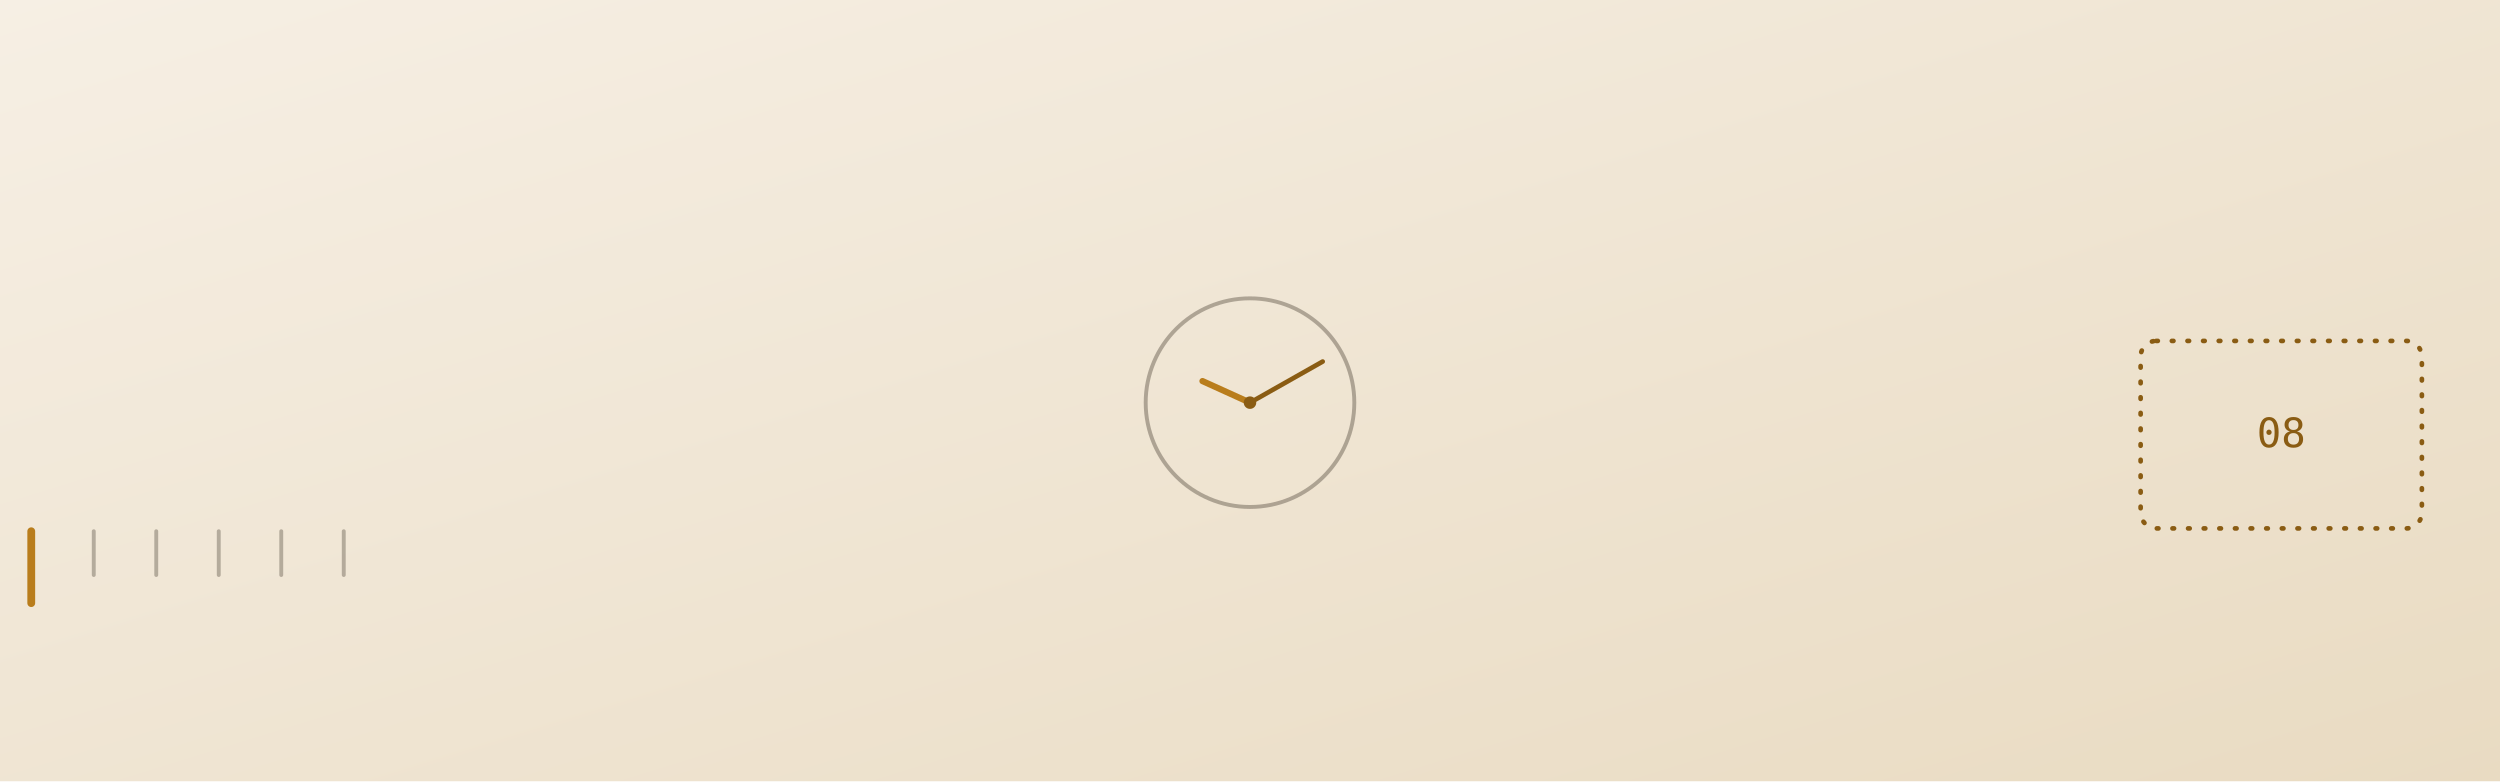
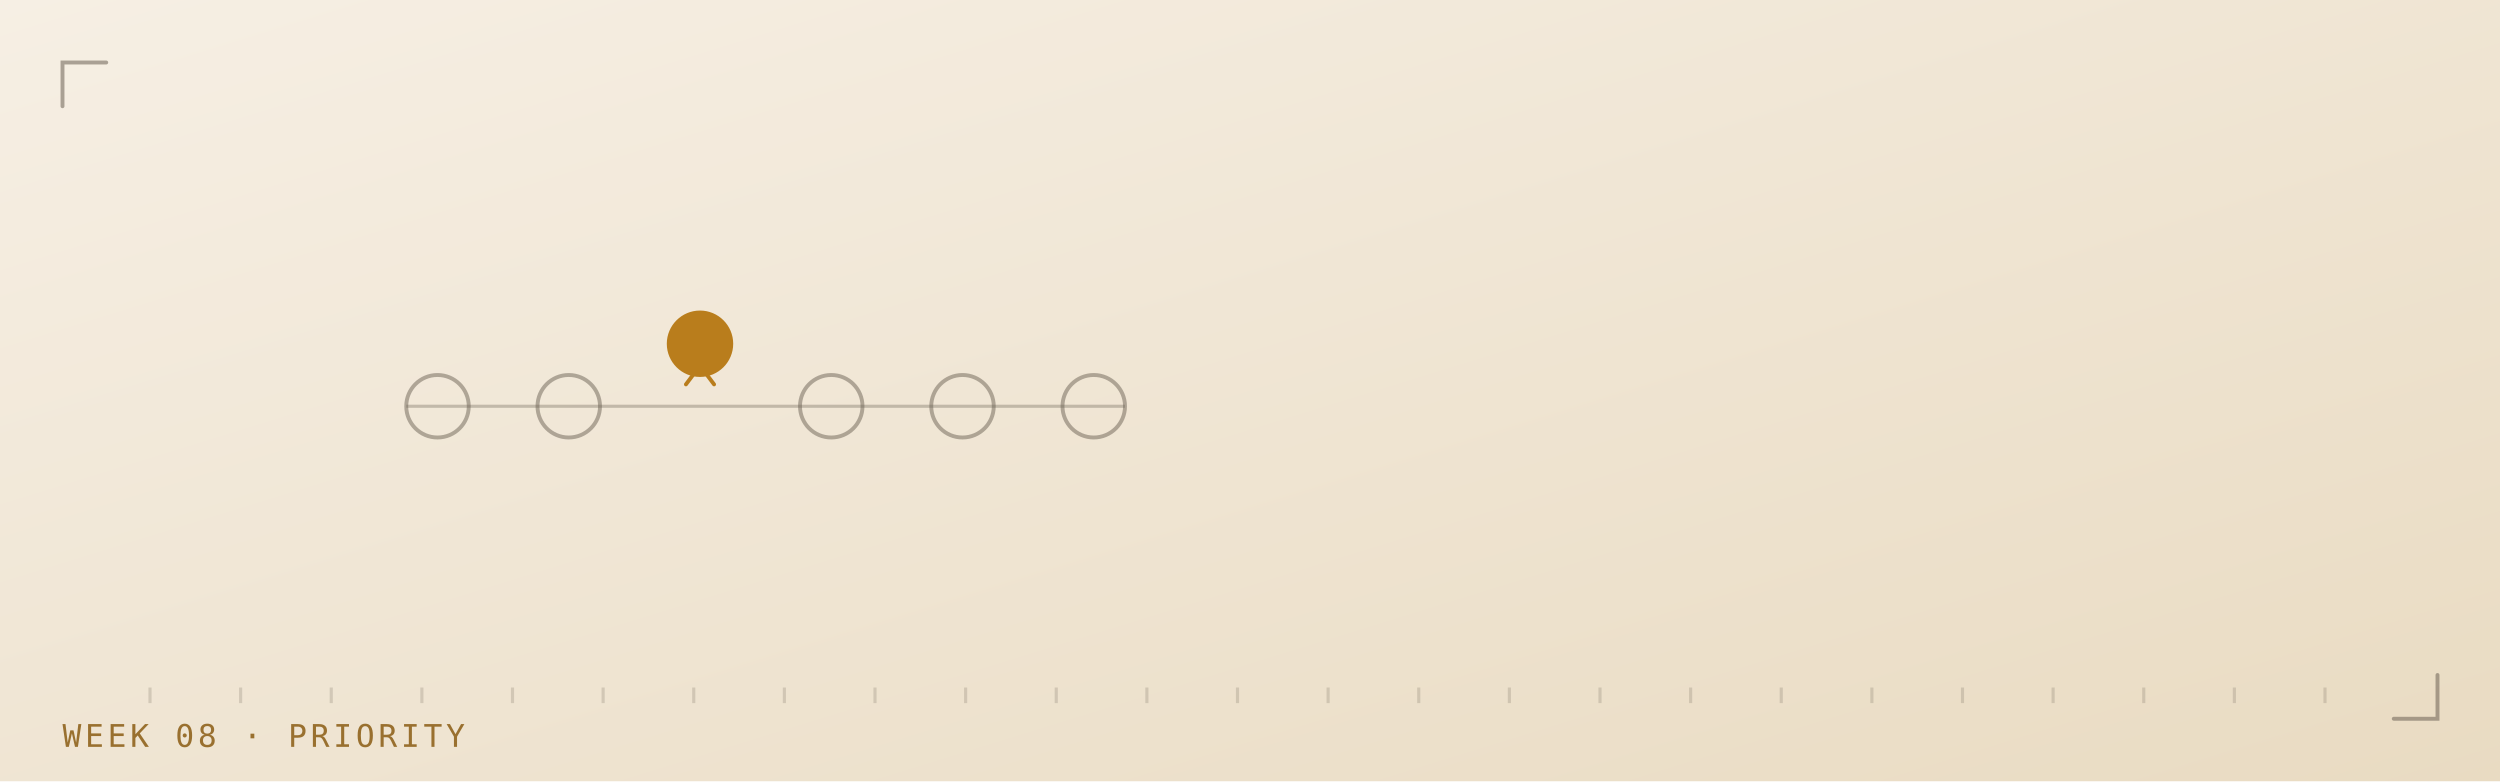
<svg xmlns="http://www.w3.org/2000/svg" viewBox="0 0 1600 500" width="1600" height="500">
  <defs>
    <linearGradient id="bg" x1="0" y1="0" x2="1" y2="1">
      <stop offset="0" stop-color="#f6efe4" />
      <stop offset="1" stop-color="#e9dbc2" />
    </linearGradient>
  </defs>
  <rect width="1600" height="500" fill="url(#bg)" />
+   <g stroke="#6b6154" stroke-width="2" opacity="0.22">
+     <line x1="96" y1="440" x2="96" y2="450" />
+     <line x1="154" y1="440" x2="154" y2="450" />
+     <line x1="212" y1="440" x2="212" y2="450" />
+     <line x1="270" y1="440" x2="270" y2="450" />
+     <line x1="328" y1="440" x2="328" y2="450" />
+     <line x1="386" y1="440" x2="386" y2="450" />
+     <line x1="444" y1="440" x2="444" y2="450" />
+     <line x1="502" y1="440" x2="502" y2="450" />
+     <line x1="560" y1="440" x2="560" y2="450" />
+     <line x1="618" y1="440" x2="618" y2="450" />
+     <line x1="676" y1="440" x2="676" y2="450" />
+     <line x1="734" y1="440" x2="734" y2="450" />
+     <line x1="792" y1="440" x2="792" y2="450" />
+     <line x1="850" y1="440" x2="850" y2="450" />
+     <line x1="908" y1="440" x2="908" y2="450" />
+     <line x1="966" y1="440" x2="966" y2="450" />
+     <line x1="1024" y1="440" x2="1024" y2="450" />
+     <line x1="1082" y1="440" x2="1082" y2="450" />
+     <line x1="1140" y1="440" x2="1140" y2="450" />
+     <line x1="1198" y1="440" x2="1198" y2="450" />
+     <line x1="1256" y1="440" x2="1256" y2="450" />
+     <line x1="1314" y1="440" x2="1314" y2="450" />
+     <line x1="1372" y1="440" x2="1372" y2="450" />
+     <line x1="1430" y1="440" x2="1430" y2="450" />
+     <line x1="1488" y1="440" x2="1488" y2="450" />
+   </g>
+   <g stroke="#6b6154" stroke-width="2.5" fill="none" stroke-linecap="round" opacity="0.55">
+     <path d="M 40 68 L 40 40 L 68 40" />
+     <path d="M 1532 460 L 1560 460 L 1560 432" />
+   </g>
+   <text x="40" y="478" font-family="ui-monospace, monospace" font-size="20" letter-spacing="0.12em" fill="#8a5c13" opacity="0.85">WEEK 08 · PRIORITY</text>
  <g>
-     <line x1="-20" y1="340" x2="-20" y2="368" stroke="#6b6154" stroke-width="2.5" stroke-linecap="round" opacity="0.45" />
-     <line x1="20" y1="340" x2="20" y2="386" stroke="#b97d1c" stroke-width="5" stroke-linecap="round" opacity="1" />
-     <line x1="60" y1="340" x2="60" y2="368" stroke="#6b6154" stroke-width="2.5" stroke-linecap="round" opacity="0.45" />
-     <line x1="100" y1="340" x2="100" y2="368" stroke="#6b6154" stroke-width="2.5" stroke-linecap="round" opacity="0.45" />
-     <line x1="140" y1="340" x2="140" y2="368" stroke="#6b6154" stroke-width="2.5" stroke-linecap="round" opacity="0.45" />
-     <line x1="180" y1="340" x2="180" y2="368" stroke="#6b6154" stroke-width="2.5" stroke-linecap="round" opacity="0.45" />
-     <line x1="220" y1="340" x2="220" y2="368" stroke="#6b6154" stroke-width="2.5" stroke-linecap="round" opacity="0.45" />
-   </g>
-   <g fill="none" stroke-linecap="round">
-     <circle cx="800" cy="257.696" r="66.762" stroke="#6b6154" stroke-width="2.5" opacity="0.5" />
-     <line x1="800" y1="257.696" x2="769.6" y2="243.9" stroke="#b97d1c" stroke-width="4" />
-     <line x1="800" y1="257.696" x2="846.5" y2="231.4" stroke="#8a5c13" stroke-width="3" />
-     <circle cx="800" cy="257.696" r="4" fill="#8a5c13" />
-   </g>
-   <g>
-     <rect x="1370" y="218.185" width="180" height="120" rx="10" fill="none" stroke="#8a5c13" stroke-width="3" stroke-dasharray="1 9" stroke-linecap="round" />
-     <text x="1460" y="286.185" font-family="ui-monospace, monospace" font-size="26" fill="#8a5c13" text-anchor="middle">08</text>
+     <line x1="260" y1="260" x2="720" y2="260" stroke="#6b6154" stroke-width="2" opacity="0.35" />
+     <circle cx="280" cy="260" r="20" fill="none" stroke="#6b6154" stroke-width="2.5" opacity="0.5" />
+     <circle cx="364" cy="260" r="20" fill="none" stroke="#6b6154" stroke-width="2.5" opacity="0.5" />
+     <circle cx="448" cy="220" r="20" fill="#b97d1c" stroke="#b97d1c" stroke-width="2.5" opacity="1" />
+     <path d="M 439 246 L 448 234 L 457 246" fill="none" stroke="#b97d1c" stroke-width="2.5" stroke-linecap="round" stroke-linejoin="round" />
+     <circle cx="532" cy="260" r="20" fill="none" stroke="#6b6154" stroke-width="2.5" opacity="0.5" />
+     <circle cx="616" cy="260" r="20" fill="none" stroke="#6b6154" stroke-width="2.5" opacity="0.5" />
+     <circle cx="700" cy="260" r="20" fill="none" stroke="#6b6154" stroke-width="2.5" opacity="0.5" />
  </g>
</svg>
